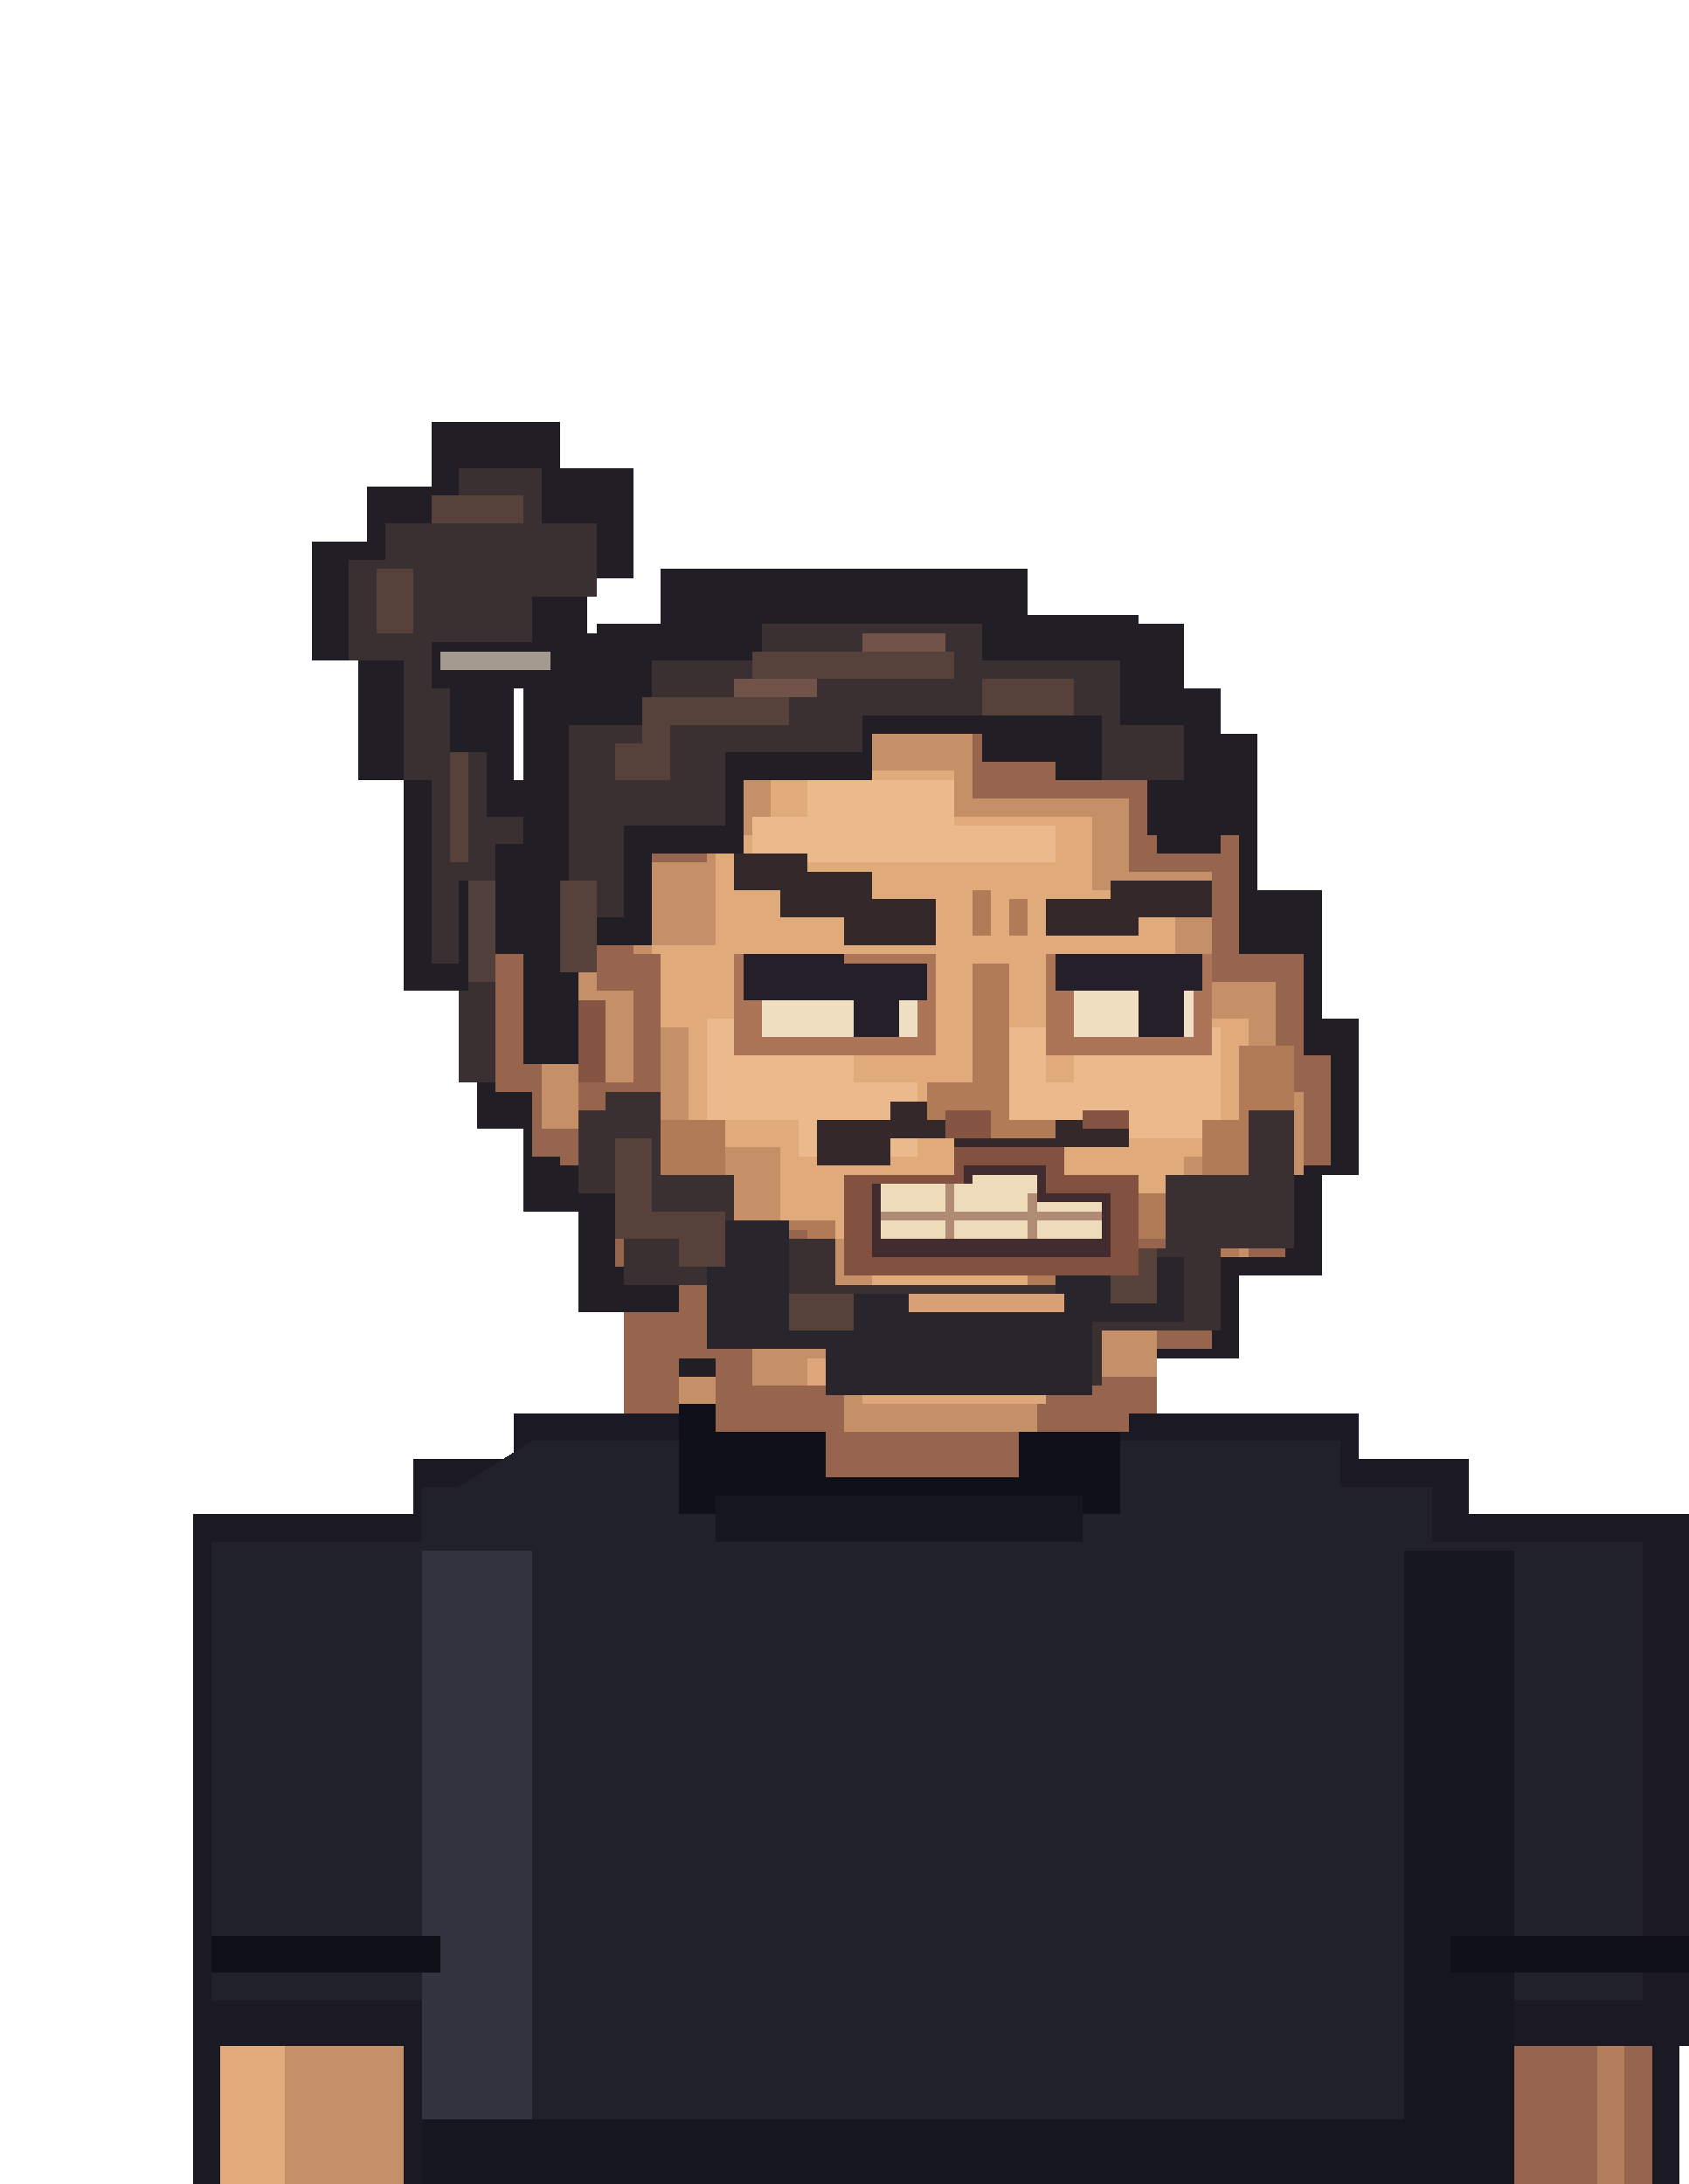
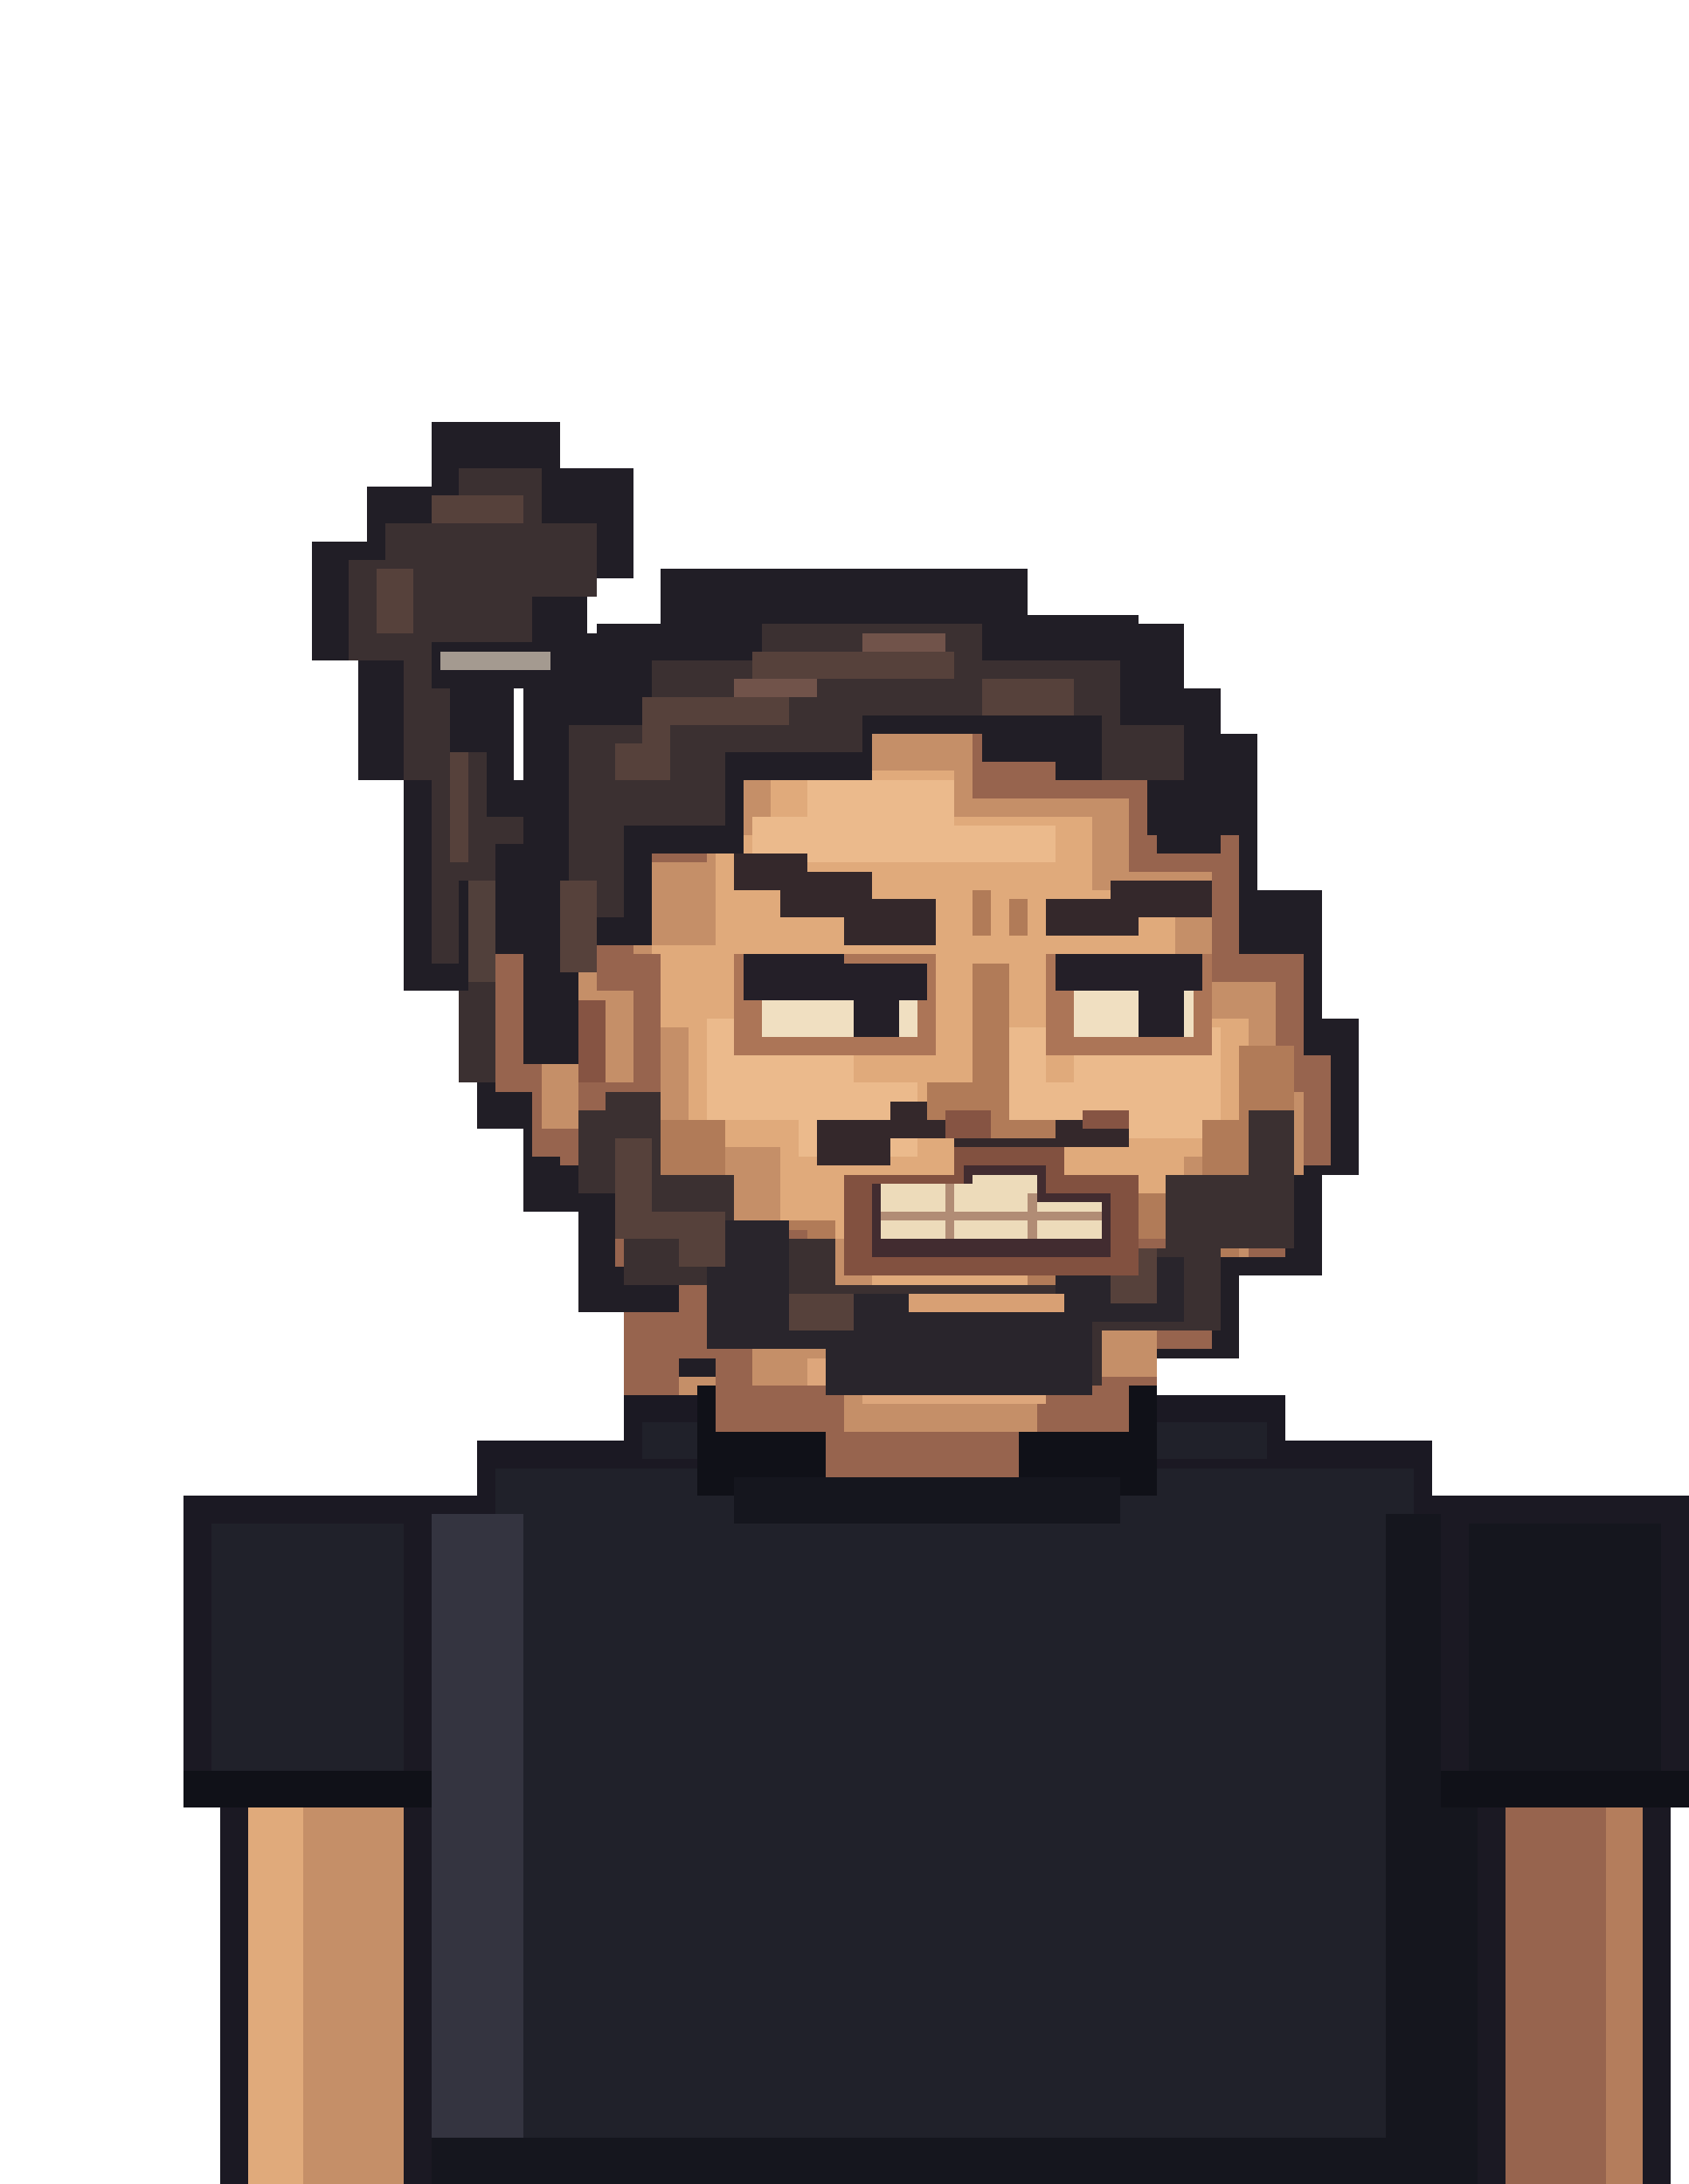
<svg xmlns="http://www.w3.org/2000/svg" width="552" height="714" viewBox="-12 -38 184 238" shape-rendering="crispEdges" data-expression="disgusted">
  <g id="neck" transform="translate(0 -20)">
    <path fill="#97644e" d="M56 118h58v24h7v16H49v-16h7z" />
    <path fill="#c58f68" d="M62 126h45v17h7v8H56v-8h6z" />
    <path fill="#dda67b" d="M66 134h35v10h7v3H66z" />
  </g>
  <g id="casual-body">
-     <path fill="#1b1923" d="M9 127h26v77H9zM145 127h26v77h-26z" />
-     <path fill="#c58f68" d="M12 129h20v75H12z" />
-     <path fill="#e0aa7b" d="M12 129h7v75h-7z" />
-     <path fill="#97644e" d="M148 129h20v75h-20z" />
-     <path fill="#b47d5c" d="M162 129h3v75h-3z" />
-     <path fill="#1b1923" d="M44 116h92v5h12v6h24v58h-26v23H33v-23H9v-58h24v-6h11z" />
-     <path fill="#20212a" d="M46 119h88v5h10v6h23v50h-26v21H34v-21H11v-50h23v-6h4z" />
-     <path fill="#343440" d="M34 131h12v62H34z" />
-     <path fill="#15161e" d="M141 131h12v62h-12z" />
-     <path fill="#15161e" d="M34 193h119v9H34z" />
-     <path fill="#101118" d="M11 173h25v4H11zM146 173h26v4h-26z" />
-     <path fill="#101118" d="M62 115h48v12H62z" />
-     <path fill="#15161e" d="M66 125h40v5H66z" />
+     <path fill="#1b1923" d="M12 150h24v54H12zM146 150h24v54h-24z" />
+     <path fill="#c58f68" d="M15 154h18v50H15z" />
+     <path fill="#e0aa7b" d="M15 154h6v50h-6z" />
+     <path fill="#97644e" d="M149 154h18v50h-18z" />
+     <path fill="#b47d5c" d="M163 154h4v50h-4z" />
+     <path fill="#1b1923" d="M56 114h72v5h-72zM40 119h104v6H40zM32 125h120v79H32z" />
+     <path fill="#20212a" d="M58 117h68v4H58zM42 122h100v5H42zM35 127h114v74H35z" />
+     <path fill="#343440" d="M35 127h10v74H35z" />
+     <path fill="#15161e" d="M139 127h10v74h-10z" />
+     <path fill="#15161e" d="M35 195h114v6H35z" />
+     <path fill="#1b1923" d="M8 125h27v33H8zM145 125h27v33h-27z" />
+     <path fill="#20212a" d="M11 128h21v27H11z" />
+     <path fill="#15161e" d="M148 128h21v27h-21z" />
+     <path fill="#101118" d="M8 155h27v4H8zM145 155h27v4h-27z" />
+     <path fill="#101118" d="M64 113h50v12H64z" />
+     <path fill="#15161e" d="M68 123h42v5H68z" />
  </g>
  <g id="hair-back" transform="translate(0 -38)">
    <path fill="#211e26" d="M45 69h15v-7h40v6h17v12h8v27h-7v16h-9v7H51v-7H40v-17h-5V85h10z" />
    <path fill="#3b3031" d="M39 89h7v15h-4v14h-4v-14h-3V96h4zM111 82h7v23h-5v15h-6v-9h4z" />
    <path fill="#51403b" d="M39 96h3v11h-3z" />
  </g>
  <g id="ponytail" transform="translate(0 -38)">
    <path fill="#211e26" d="M28 53h7v-7h14v5h8v12h-5v10h-8v16h-5v19h-7V85h-5V72h-5V59h6z" />
    <path fill="#3b3031" d="M30 57h8v-6h9v6h6v8h-7v8h-9v12h-5V72h-6V61h4zM35 82h6v14h-3v9h-3z" />
    <path fill="#56413b" d="M35 54h10v3H35zM29 62h4v7h-4zM37 82h2v12h-2z" />
    <path fill="#211e26" d="M35 70h14v5H35z" />
    <path fill="#a49a90" d="M36 71h12v2H36z" />
  </g>
  <g id="head" transform="translate(0 -38)">
    <path fill="#211e26" d="M57 73h40v4h17v8h11v12h7v14h4v17h-4v11h-9v9h-14v6H76v-4H62v-7H51v-11h-6v-14h-3V99h6V85h9z" />
    <path fill="#97644e" d="M60 78h35v5h18v8h10v13h7v11h3v12h-5v10h-9v8h-13v5H78v-5H65v-7H55v-11h-6v-13h-3v-13h6V89h8z" />
    <path fill="#c58f68" d="M65 80h29v7h17v8h9v12h7v12h3v9h-6v9h-12v8H80v-5H68v-9H58v-12h-6v-15h5V94h8z" />
    <path fill="#e0aa7b" d="M72 84h20v5h15v8h9v14h8v15h-7v9h-13v5H83v-5H73v-10H63v-13h-4v-9h7V91h6z" />
    <path fill="#ebba8c" d="M76 85h16v5h11v4H70v-5h6zM65 111h16v7h7v8H75v-4H65zM105 112h16v12h-16z" />
    <path fill="#b17b58" d="M52 109h7v13h8v11h12v8H68v-6H58v-10h-6zM123 114h6v14h-6v9h-12v7h-11v-5h11v-9h8v-8h4z" />
  </g>
  <g id="double-chin" transform="translate(0 -38)">
    <path fill="#97644e" d="M62 134h14v8h28v-7h16v12h-9v9H99v5H78v-5H66v-8h-4z" />
    <path fill="#c58f68" d="M67 139h9v8h28v-6h10v9h-13v6H80v-5H70v-6h-3z" />
    <path fill="#dda67b" d="M76 148h26v5H82v-2h-6z" />
    <path fill="#ad7658" d="M72 143h7v3h23v-3h6v6H79v-2h-7z" />
  </g>
  <g id="ears" transform="translate(0 -38)">
    <path fill="#97644e" d="M46 99h9v5h5v16h-5v6h-9v-7h-4v-15h4z" />
    <path fill="#c58f68" d="M47 103h6v5h4v10h-6v5h-4z" />
    <path fill="#e0aa7b" d="M47 104h3v7h-3z" />
    <path fill="#865443" d="M51 109h3v9h-3z" />
  </g>
  <g id="hair-front" transform="translate(0 -38)">
    <path fill="#211e26" d="M45 90V76h8v-8h14v-5h30v4h15v8h9v18h-7v-8h-11v-5H83v5H69v8H59v10h-8v13h-6v-14h-3V92h3z" />
    <path fill="#3b3031" d="M50 79h9v-7h12v-4h24v4h15v7h7v6h-9v-7H82v4H67v8H56v10h-6z" />
    <path fill="#56413b" d="M58 76h12v-5h22v3H74v5H61v6h-6v-4h3zM95 74h10v4H95zM49 96h4v10h-4z" />
    <path fill="#71534a" d="M68 74h9v2h-9zM82 69h9v2h-9z" />
  </g>
  <g id="facial-hair" transform="translate(0 -38)">
    <path fill="#3b3031" d="M54 119h6v9h8v7h11v5h24v-4h12v-8h9v-7h5v15h-8v9h-13v6H78v-4H65v-7H56v-10h-5v-9h3z" />
    <path fill="#29252c" d="M65 133h9v8h29v-4h14v7h-10v8H78v-5H65z" />
    <path fill="#56413b" d="M55 124h4v8h8v6h-5v-3h-7zM74 141h7v4h-7zM109 136h5v6h-5z" />
    <path fill="#34282b" d="M77 122h8v-2h9v2h8v-1h9v4h-8v1H92v-2h-7v3h-8z" />
  </g>
  <g id="expression-brows" transform="translate(0 -38)">
    <path fill="#34282b" d="M68 93h8v2h7v3h7v5H80v-3h-7v-3h-5zM102 98h7v-2h11v4h-8v2h-10z" />
    <path fill="#b17b58" d="M94 97h2v5h-2zM98 98h2v4h-2z" />
  </g>
  <g id="expression-eyes" transform="translate(0 -38)">
    <path fill="#ac7557" d="M68 104h22v11H68zM102 104h18v11h-18z" />
    <path fill="#f0dfc1" d="M71 109h17v4H71zM105 108h13v5h-13z" />
    <path fill="#241f28" d="M81 109h5v4h-5zM112 108h5v5h-5zM69 104h11v1h9v4H69zM103 104h16v4h-16z" />
  </g>
  <g id="nose" transform="translate(0 -38)">
    <path fill="#b17b58" d="M94 105h4v13h5v6h-9v-2h-5v-4h5z" />
    <path fill="#ebba8c" d="M98 112h4v6h7v4H98z" />
    <path fill="#865443" d="M91 121h5v3h-5zM106 121h5v2h-5z" />
  </g>
  <g id="expression-mouth" transform="translate(0 -38)">
    <path fill="#825140" d="M80 128h12v-3h12v3h8v11H80z" />
    <path fill="#422c30" d="M83 129h10v-2h9v3h7v7H83z" />
    <path fill="#eddbba" d="M84 129h10v-1h7v3h7v4H84z" />
    <path fill="#b18c75" d="M91 129h1v6h-1zM100 130h1v5h-1zM84 132h24v1H84z" />
    <path fill="#d8a074" d="M87 141h17v2H87z" />
  </g>
</svg>
